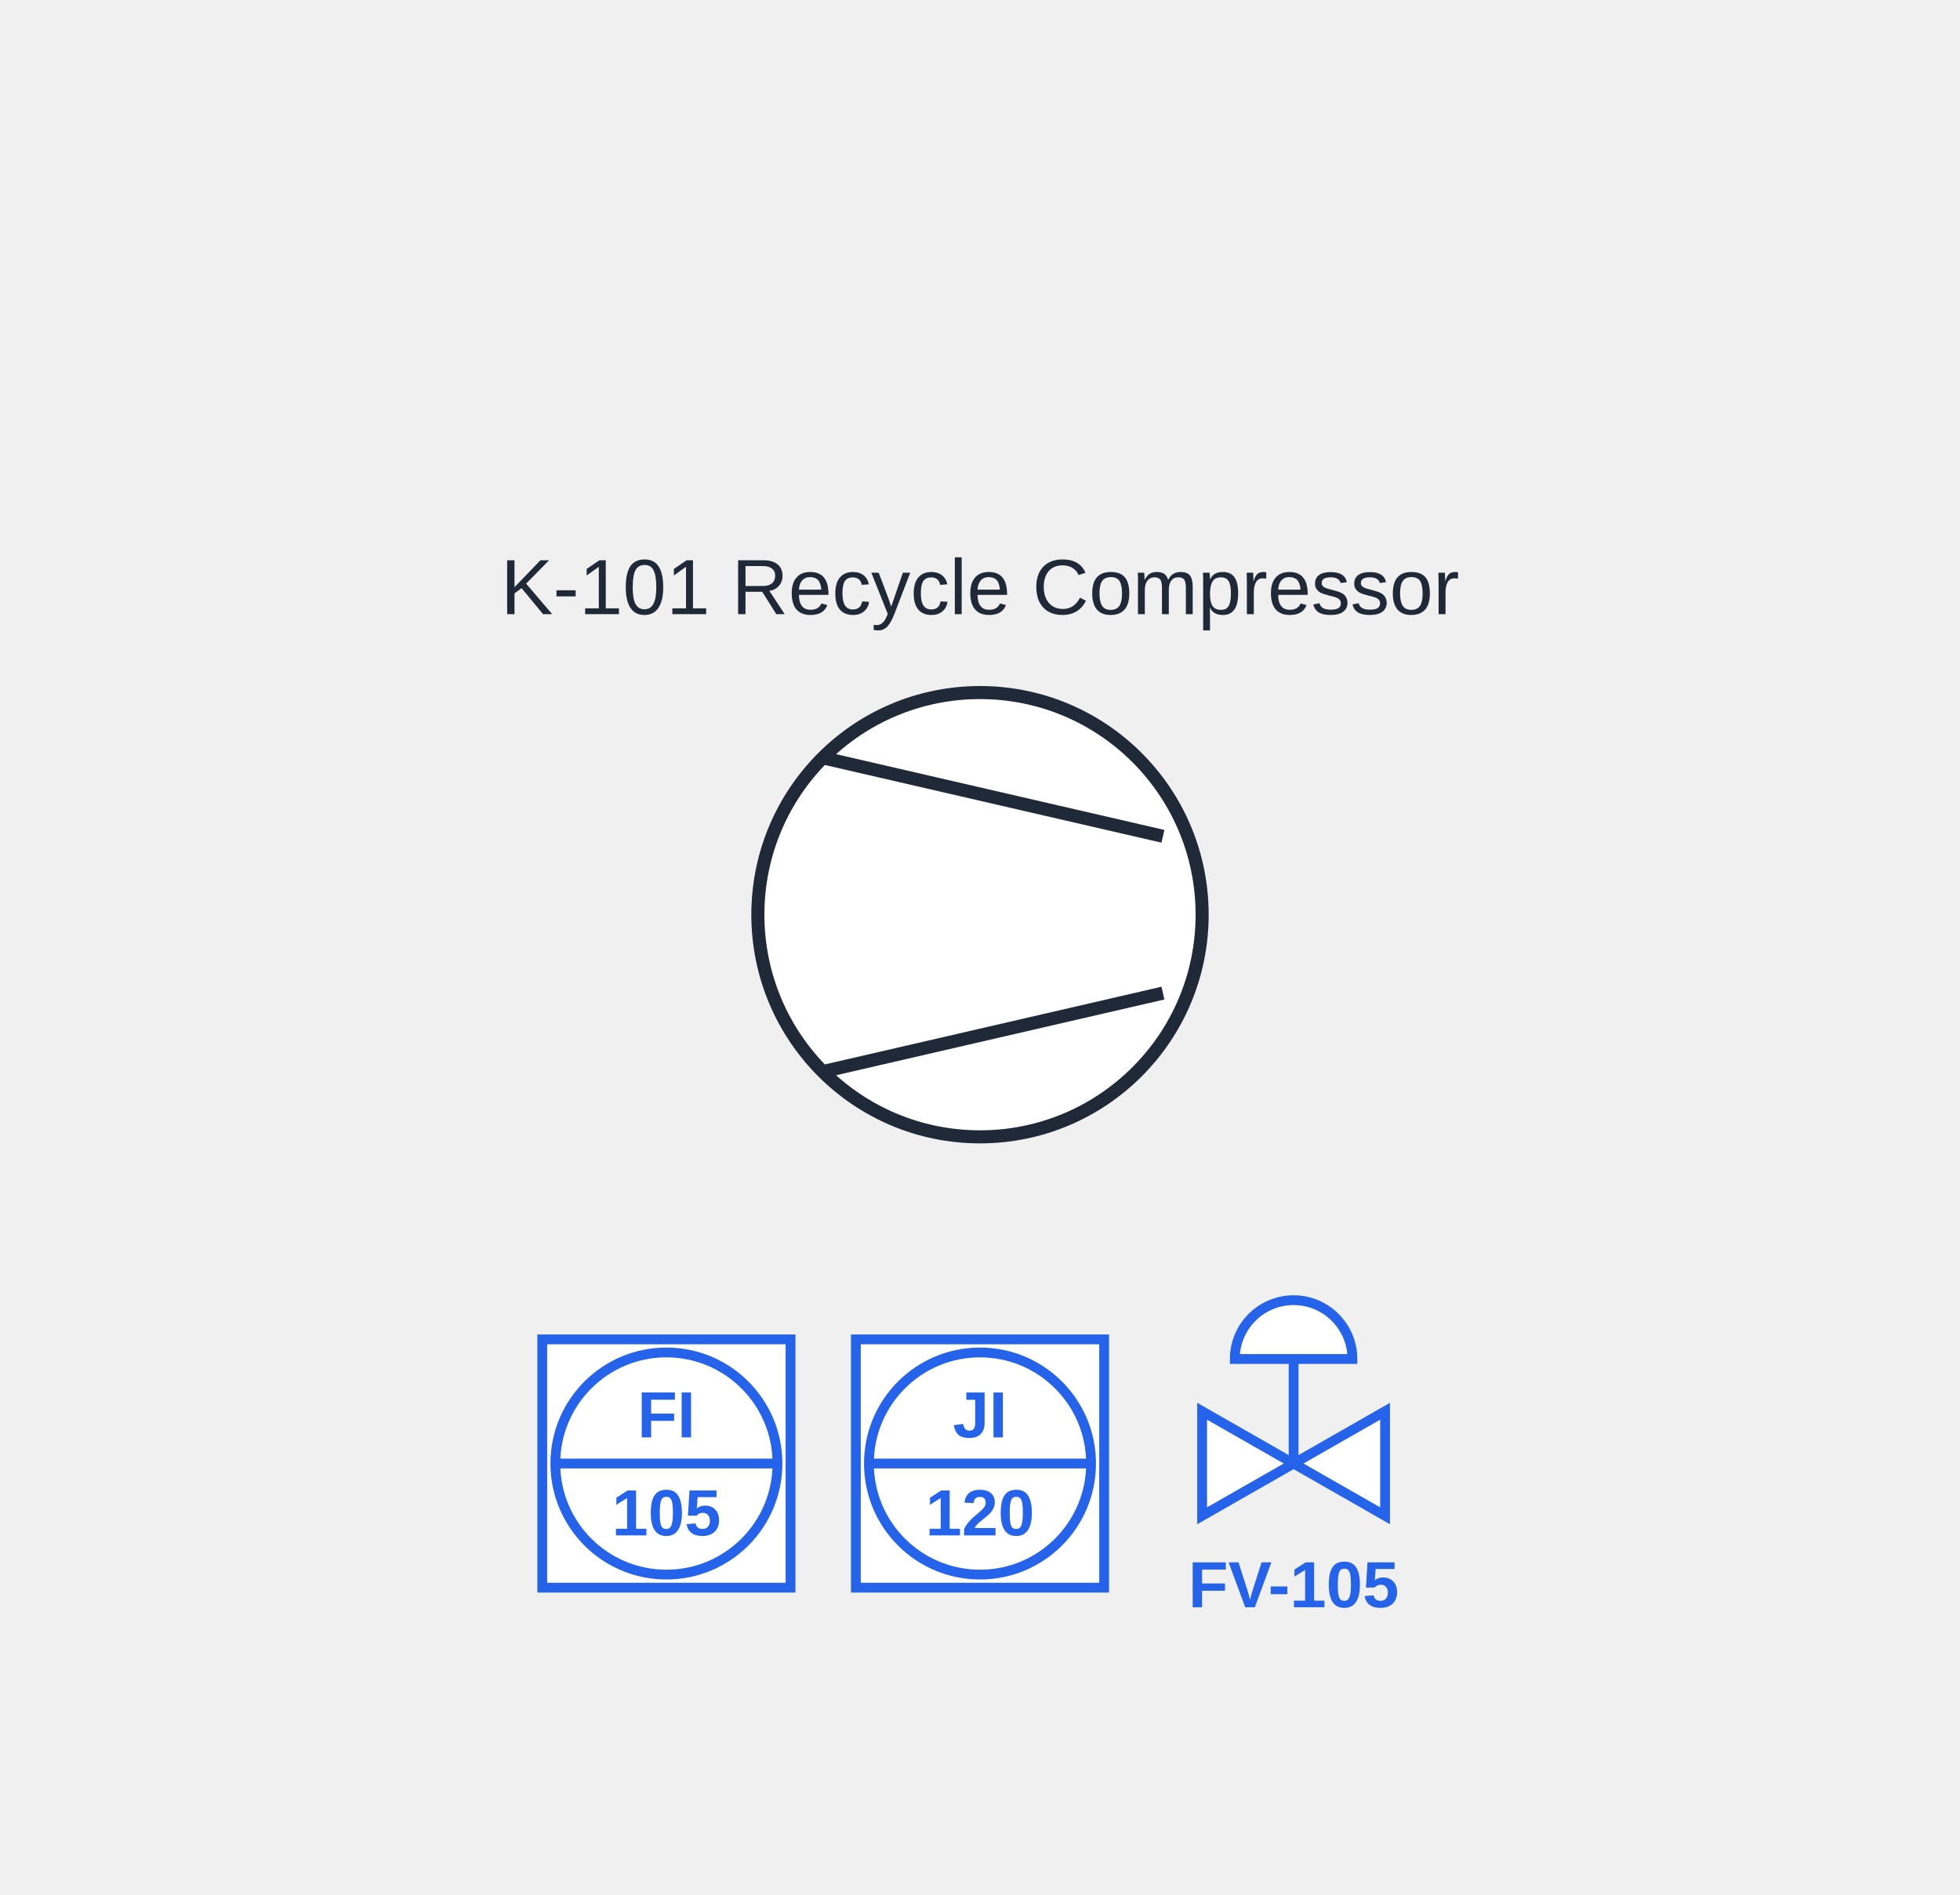
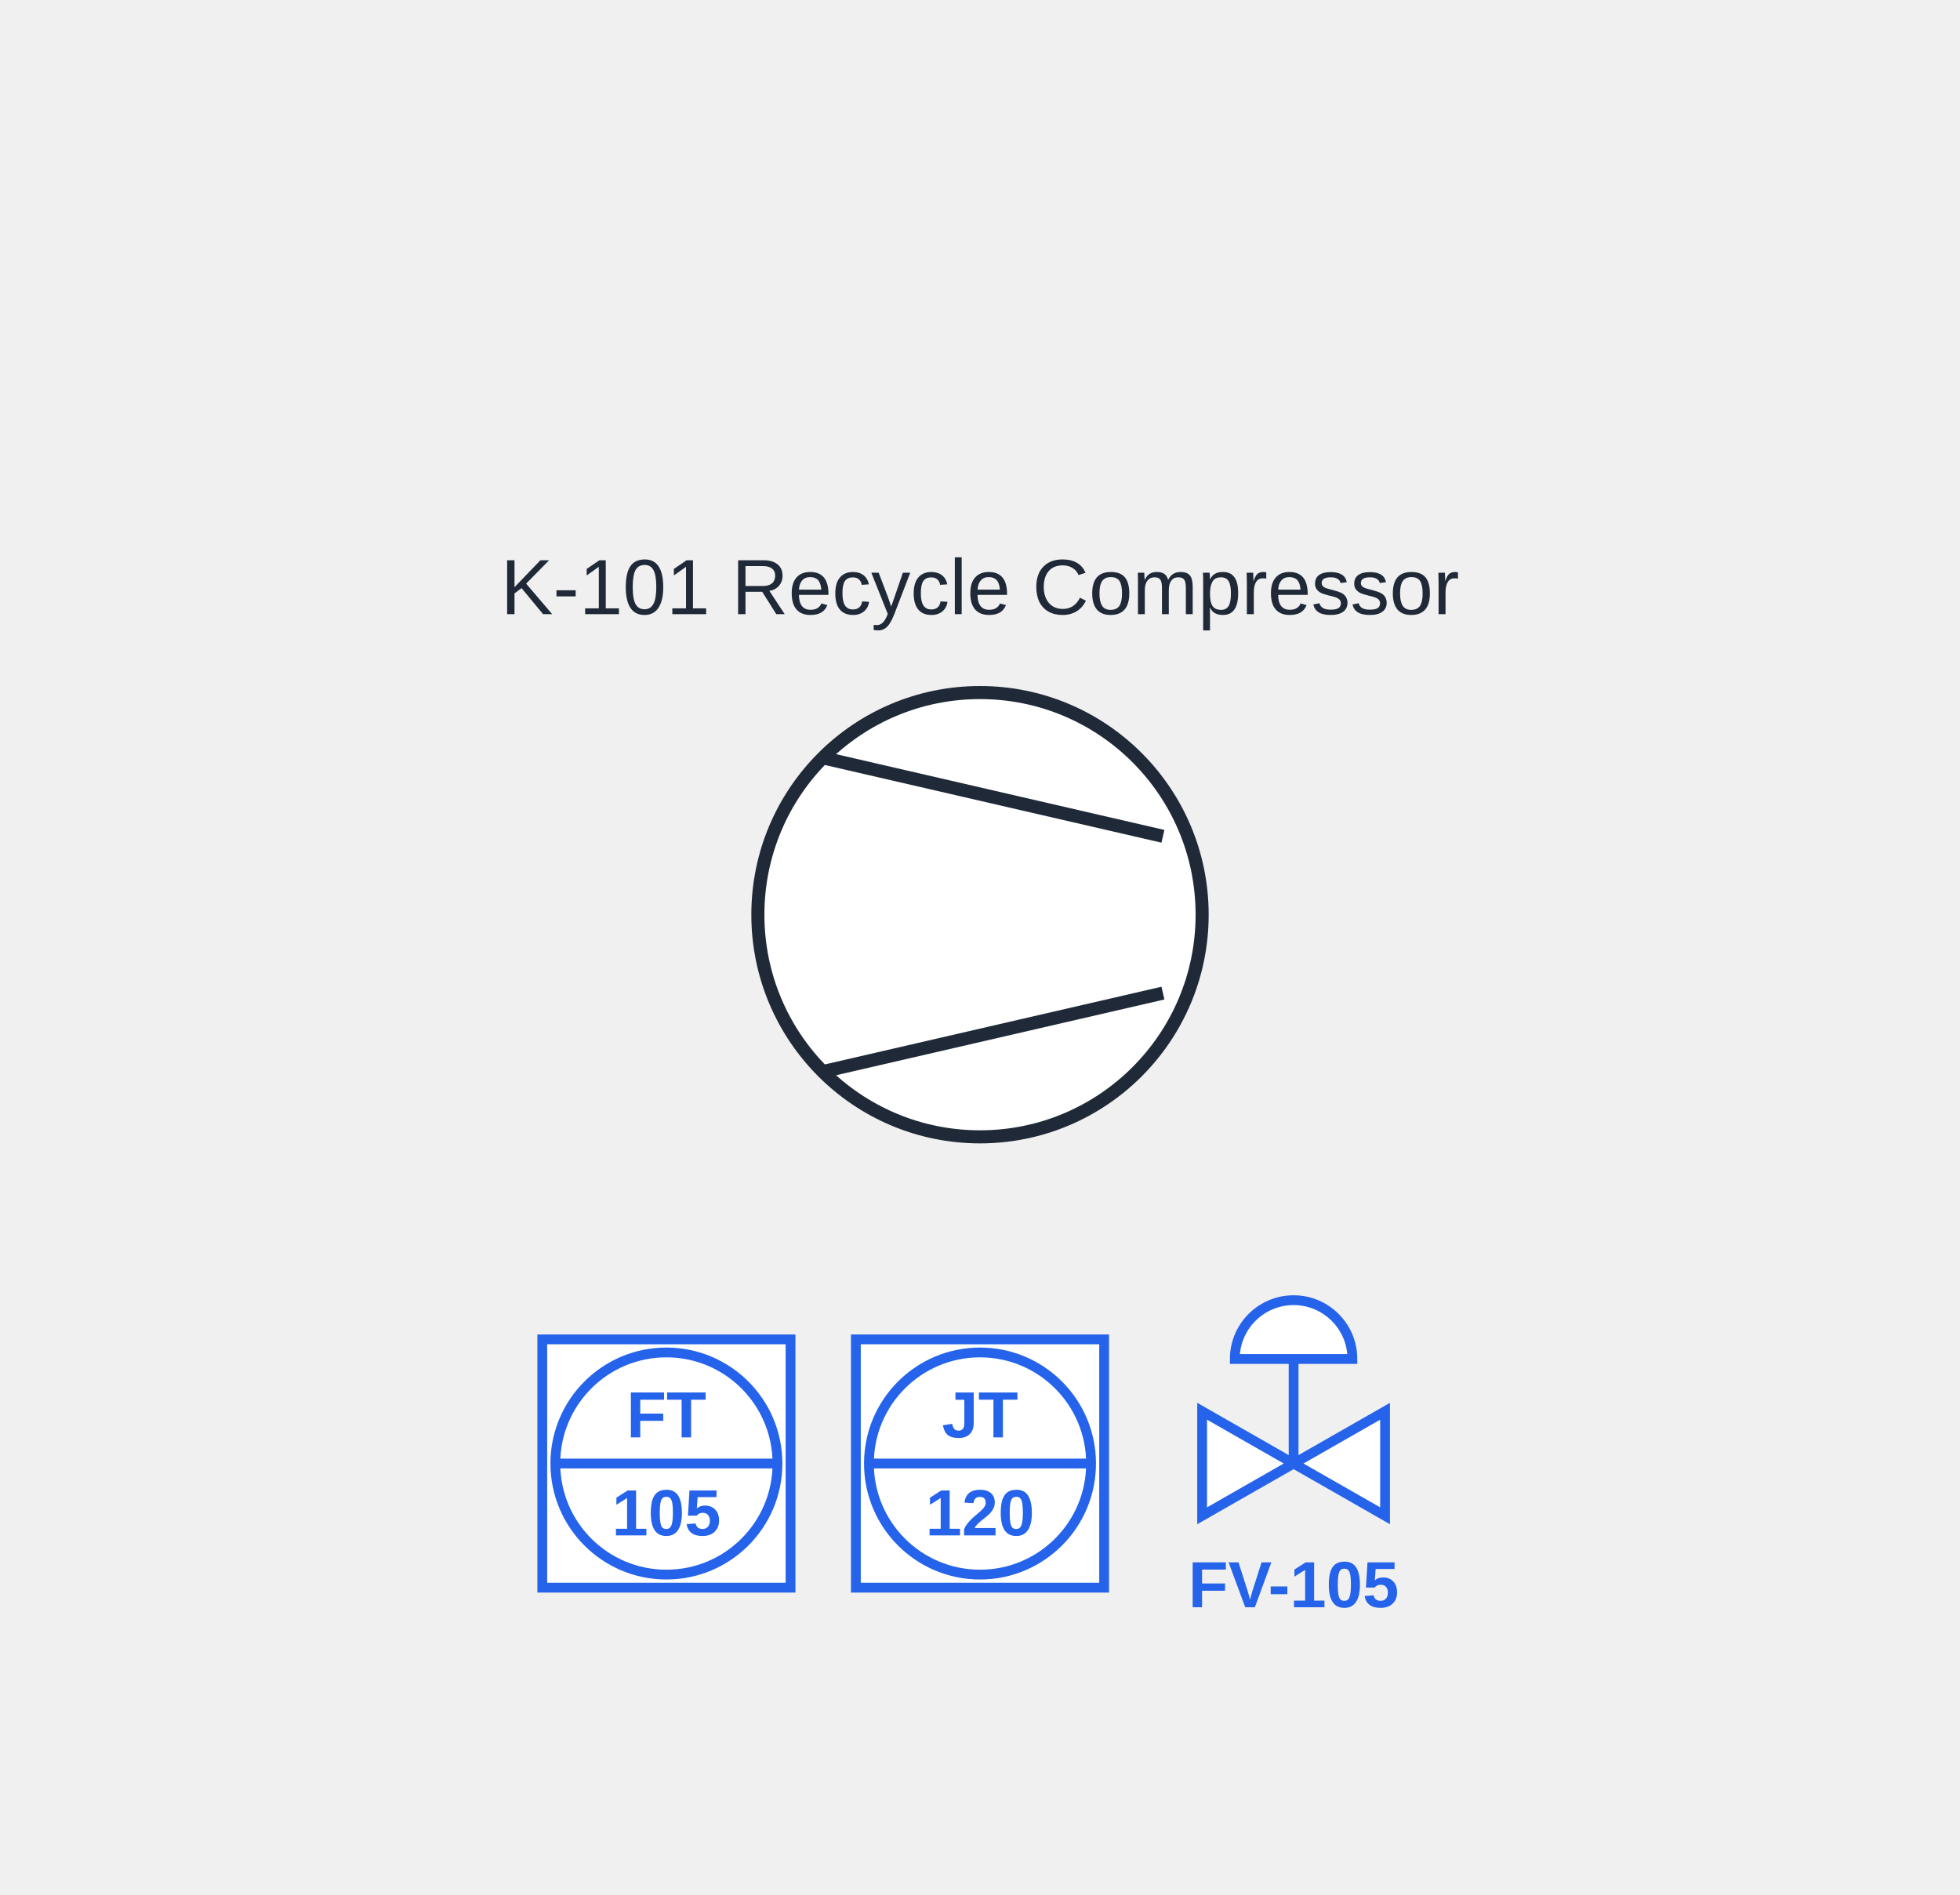
<svg xmlns="http://www.w3.org/2000/svg" viewBox="0 0 300 290" width="300" height="290">
  <defs>
    <style>.eq{fill:#fff;stroke:#1f2937;stroke-width:2}.ln{fill:none;stroke:#1f2937;stroke-width:2}.pipe{fill:none;stroke:#475569;stroke-width:2.5}.inst{fill:#fff;stroke:#2563eb;stroke-width:1.5}.t{font:12px Arial,sans-serif;fill:#1f2937}.ti{font:bold 10px Arial,sans-serif;fill:#2563eb}.ts{font:10px Arial,sans-serif;fill:#64748b}</style>
    <marker id="arr" viewBox="0 0 10 10" refX="9" refY="5" markerWidth="7" markerHeight="7" orient="auto-start-reverse">
      <path d="M0 0 L10 5 L0 10 z" fill="#475569" />
    </marker>
  </defs>
  <g id="K-101" data-asset="K-101" data-type="compressor" transform="translate(150,140)">
    <circle class="eq" r="34" />
    <path class="ln" d="M-24 -24 L28 -12 M-24 24 L28 12" />
    <text class="t" y="-46" text-anchor="middle">K-101 Recycle Compressor</text>
  </g>
-   <g id="FI-105" data-tag="FI-105" data-unit="K-101" data-uom="kscmh" transform="translate(102.0,224)">
+   <g id="FT-105" data-tag="FT-105" data-unit="K-101" data-uom="kscmh" transform="translate(102.0,224)">
    <rect class="inst" x="-19" y="-19" width="38" height="38" />
    <circle class="inst" r="17" />
    <line class="inst" x1="-17" y1="0" x2="17" y2="0" />
-     <text class="ti" y="-4" text-anchor="middle">FI</text>
+     <text class="ti" y="-4" text-anchor="middle">FT</text>
    <text class="ti" y="11" text-anchor="middle">105</text>
  </g>
-   <g id="JI-120" data-tag="JI-120" data-unit="K-101" data-uom="kW" transform="translate(150.0,224)">
+   <g id="JT-120" data-tag="JT-120" data-unit="K-101" data-uom="kW" transform="translate(150.0,224)">
    <rect class="inst" x="-19" y="-19" width="38" height="38" />
    <circle class="inst" r="17" />
    <line class="inst" x1="-17" y1="0" x2="17" y2="0" />
-     <text class="ti" y="-4" text-anchor="middle">JI</text>
+     <text class="ti" y="-4" text-anchor="middle">JT</text>
    <text class="ti" y="11" text-anchor="middle">120</text>
  </g>
  <g id="FV-105" data-tag="FV-105" data-unit="K-101" data-uom="%" transform="translate(198.0,224)">
    <path class="inst" d="M-14 -8 L14 8 L14 -8 L-14 8 Z" />
    <line class="inst" x1="0" y1="0" x2="0" y2="-16" />
    <path class="inst" d="M-9 -16 A9 9 0 0 1 9 -16 Z" />
    <text class="ti" y="22" text-anchor="middle">FV-105</text>
  </g>
</svg>
